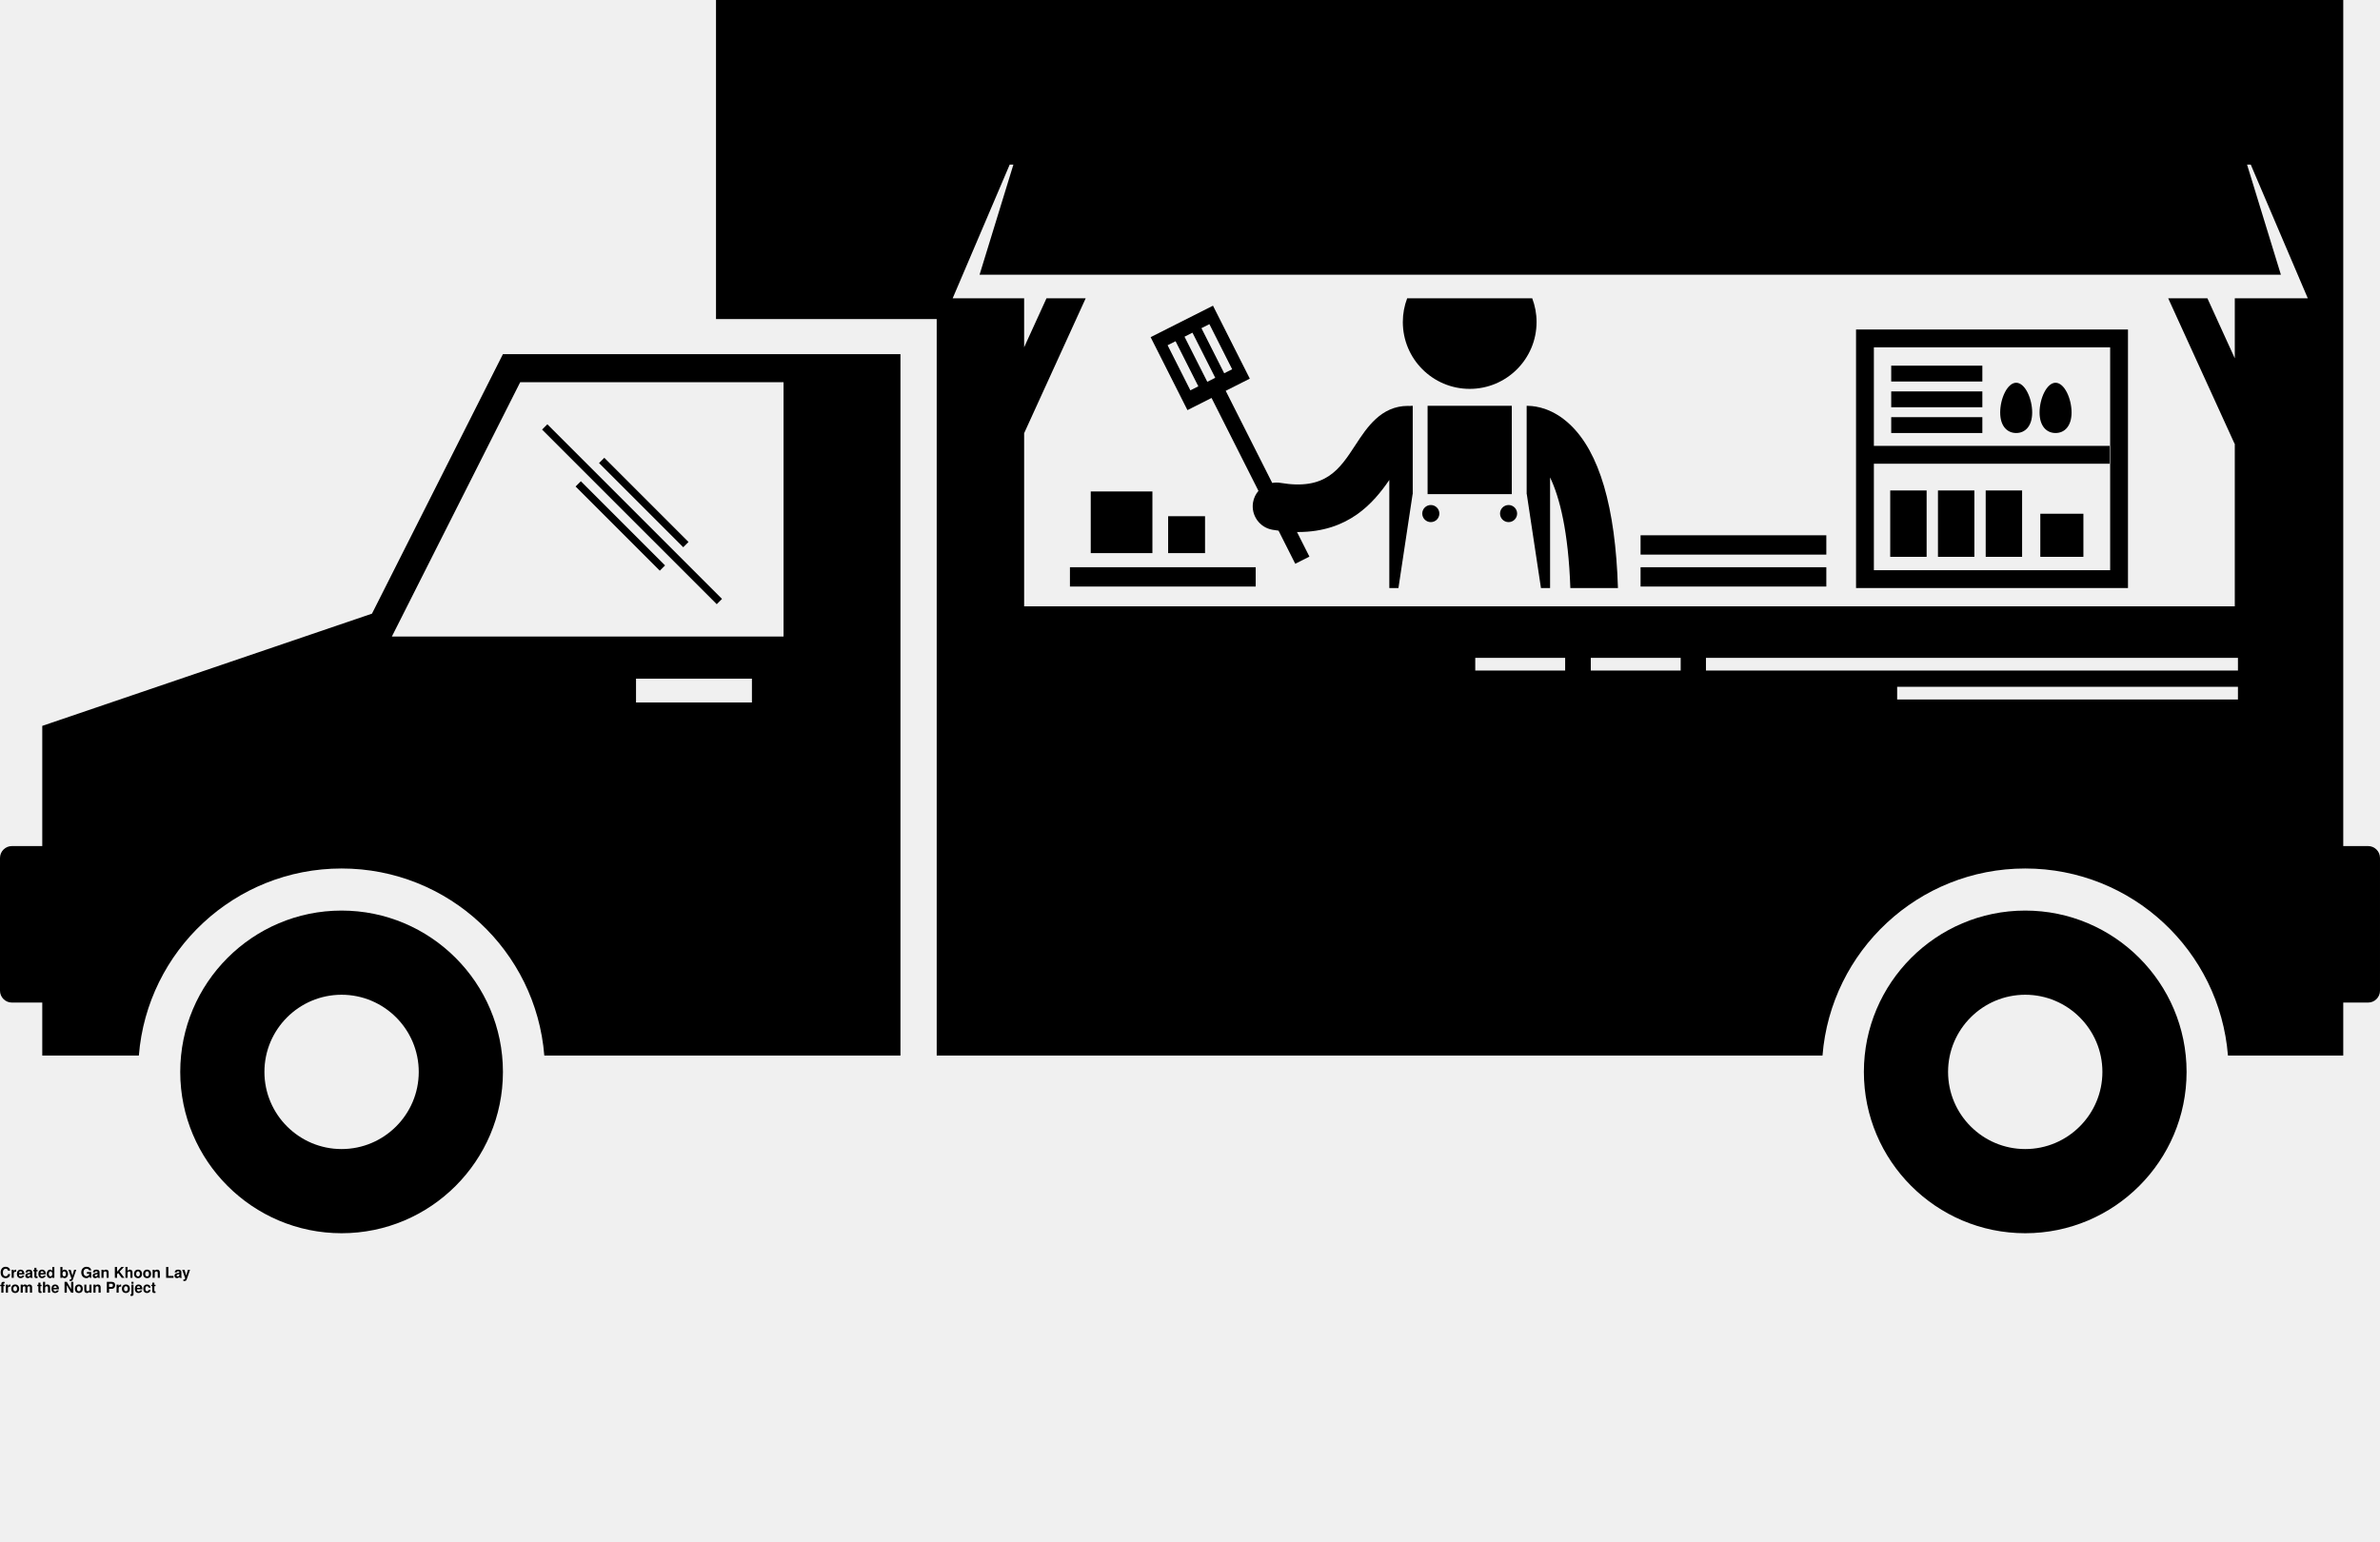
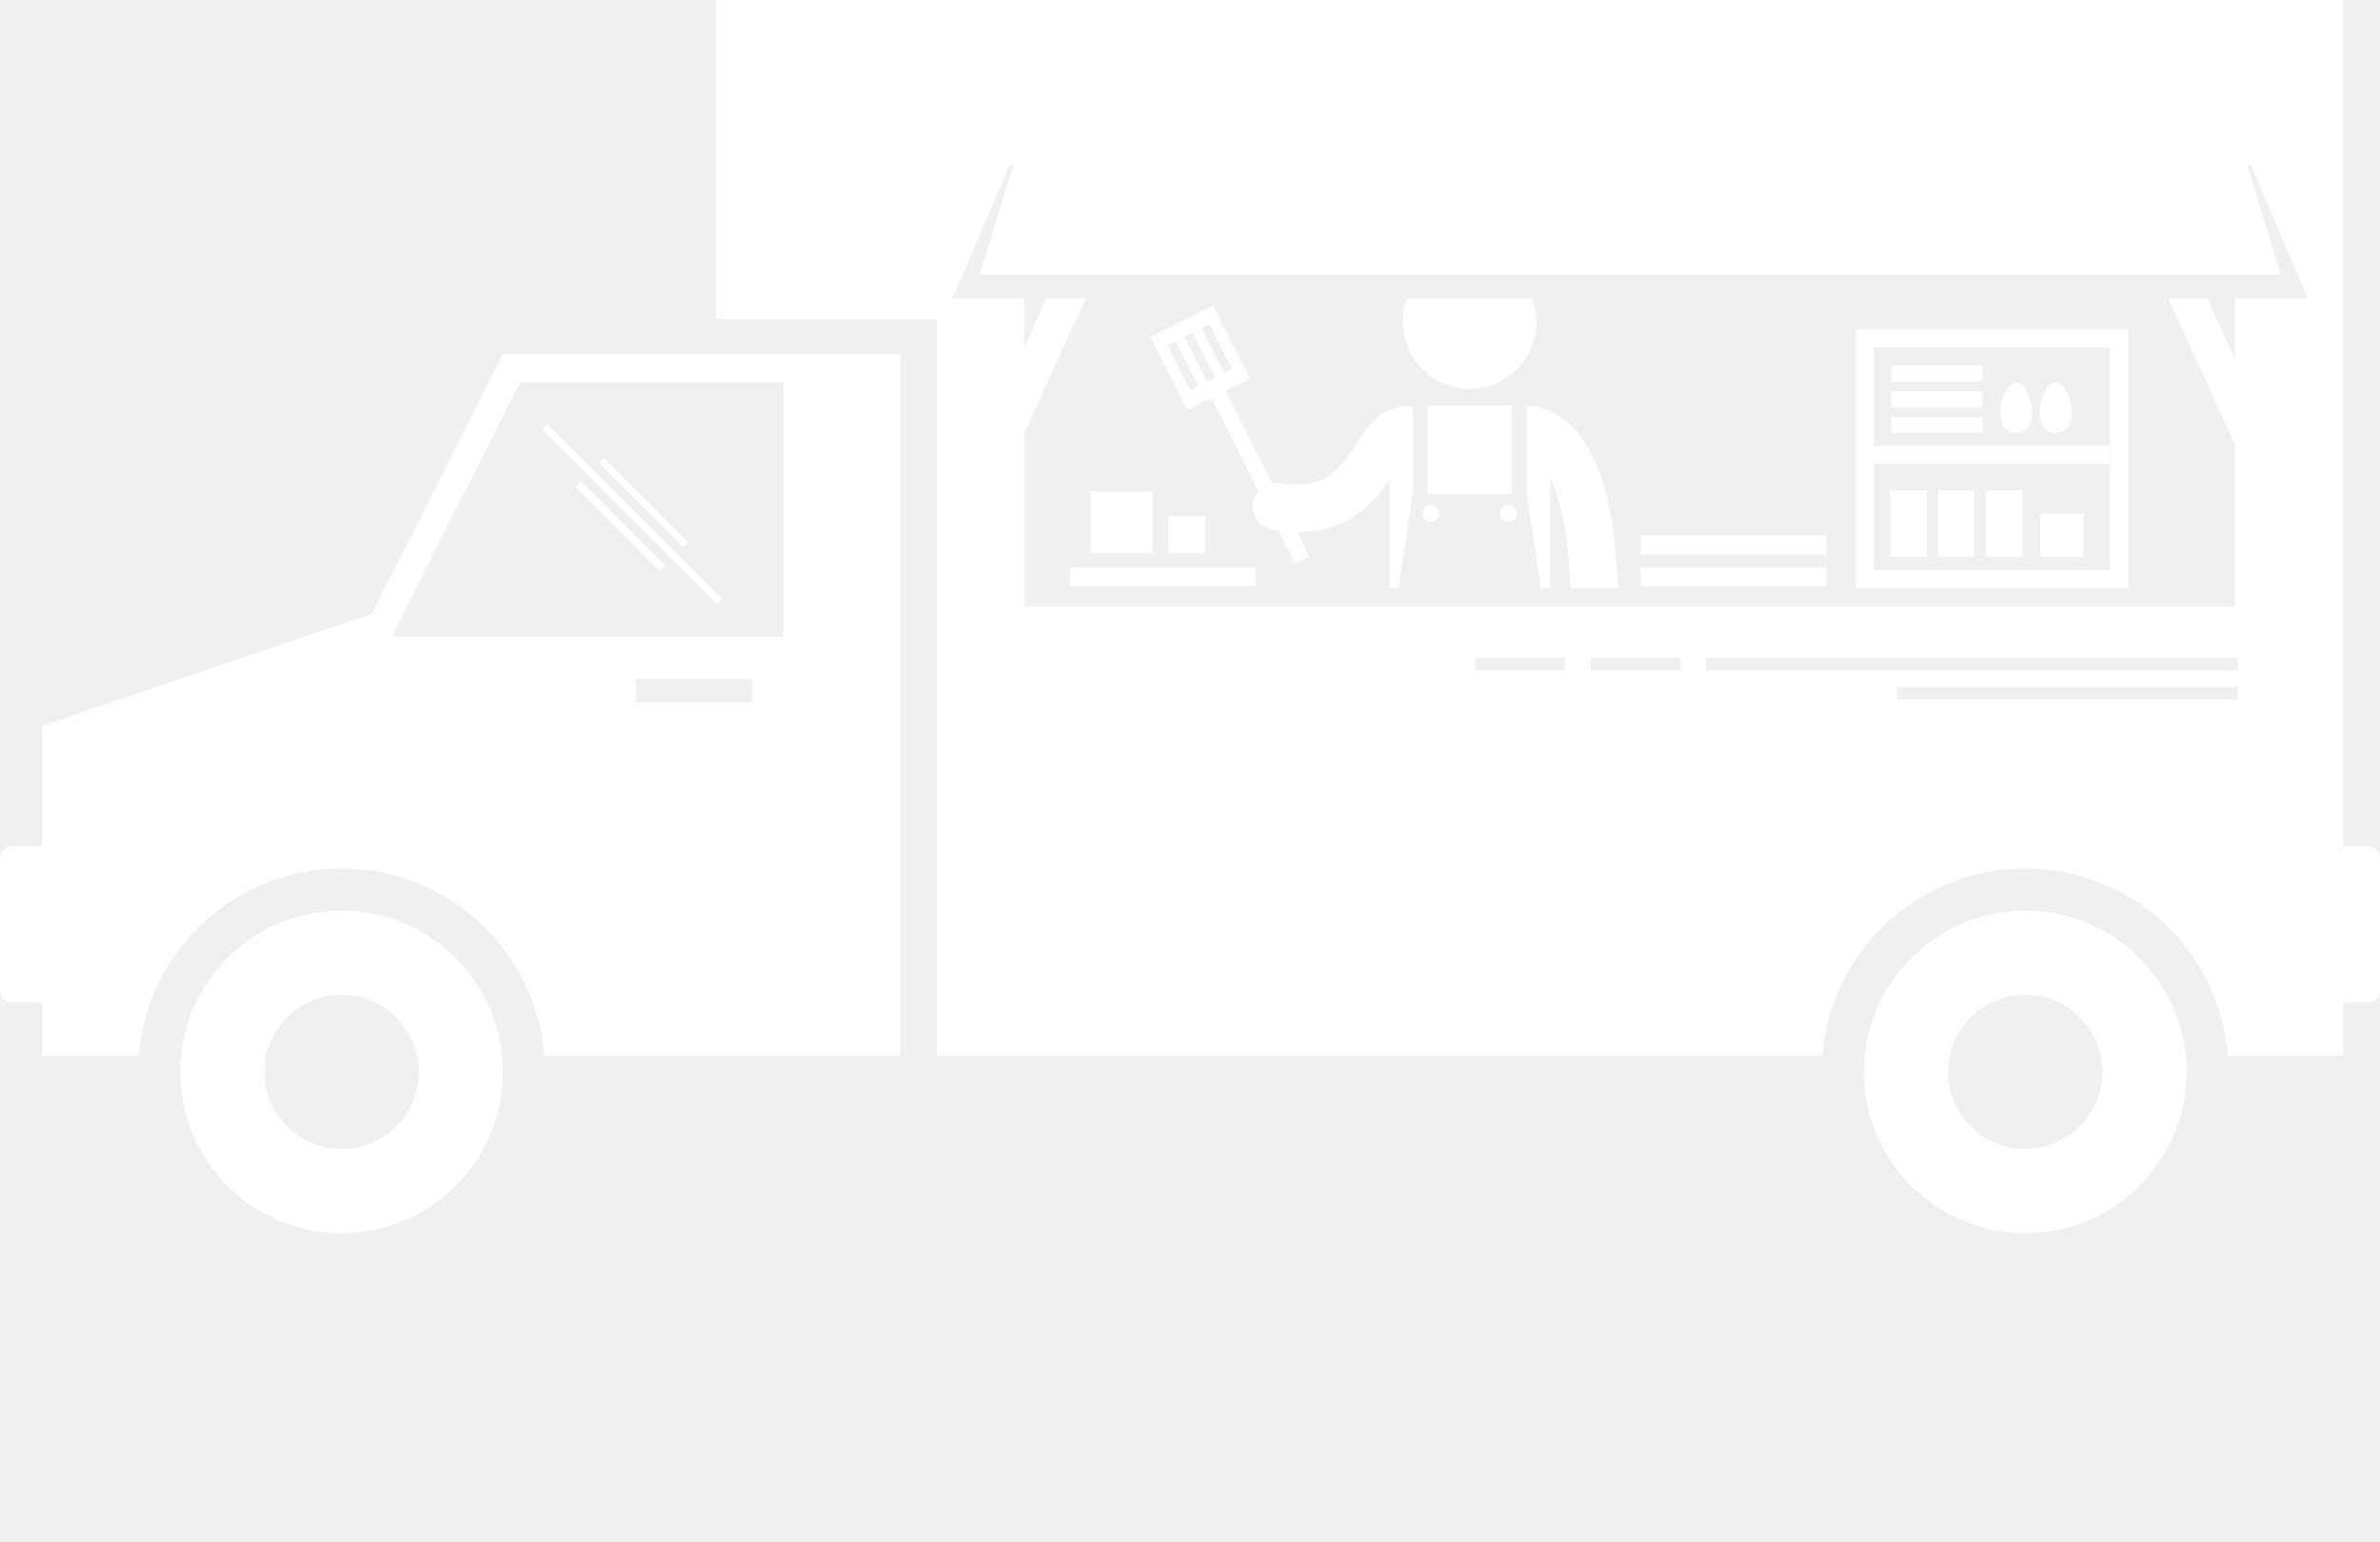
- <svg xmlns="http://www.w3.org/2000/svg" version="1.1" x="0px" y="0px" viewBox="0 0 800.795 518.757" style="enable-background:new 0 0 800.795 415.006;" xml:space="preserve">
+ <svg xmlns="http://www.w3.org/2000/svg" version="1.1" fill="#FFF" x="0px" y="0px" viewBox="0 0 800.795 518.757" style="enable-background:new 0 0 800.795 415.006;" xml:space="preserve">
  <g>
    <path d="M513.672,166.283h0.043l4.768,31.602h3.068v-4.144v-33.088c3.212,6.679,6.17,18.228,6.82,37.232h16.018   c-0.845-27.262-6.255-45.737-16.174-55.057c-5.619-5.28-11.109-6.181-13.92-6.245c-0.157-0.01-0.313-0.024-0.472-0.024h-0.151   V166.283z" />
    <rect x="480.339" y="136.56" width="28.333" height="29.724" />
    <path d="M475.297,166.283h0.042V136.56h-0.151c-0.311,0-0.615,0.023-0.916,0.059c-0.177-0.012-0.354-0.027-0.534-0.027   c-9.077,0-13.836,7.286-17.66,13.14c-5.378,8.232-10.019,15.339-25.243,12.766c-0.947-0.161-1.88-0.139-2.773,0.024l-15.65-31.005   l8.109-4.093l-12.391-24.55l-20.979,10.59l12.391,24.55l8.108-4.093l15.781,31.264c-0.915,1.066-1.567,2.38-1.818,3.866   c-0.737,4.356,2.196,8.485,6.553,9.223c0.688,0.116,1.359,0.214,2.024,0.302l5.623,11.141l4.763-2.404l-4.182-8.286   c0.124,0.001,0.254,0.008,0.377,0.008c16.962-0.001,25.384-9.775,30.691-17.524v32.23v4.144h3.069L475.297,166.283z    M406.921,109.083l7.662,15.176l-2.678,1.352l-7.661-15.176L406.921,109.083z M400.522,131.356l-7.662-15.176l2.679-1.351   l7.66,15.176L400.522,131.356z M398.552,113.309l2.679-1.353l7.66,15.177l-2.677,1.351L398.552,113.309z" />
    <path d="M494.506,130.861c12.426,0,22.5-10.073,22.5-22.5c0-2.81-0.519-5.497-1.46-7.976h-42.08c-0.941,2.48-1.46,5.167-1.46,7.976   C472.006,120.788,482.078,130.861,494.506,130.861z" />
    <circle cx="507.589" cy="172.825" r="2.875" />
    <circle cx="481.422" cy="172.825" r="2.875" />
    <path d="M114.933,306.428c-29.936,0-54.289,24.354-54.289,54.289s24.353,54.289,54.289,54.289s54.289-24.354,54.289-54.289   S144.869,306.428,114.933,306.428z M140.898,360.717c0,14.317-11.648,25.964-25.964,25.964s-25.964-11.648-25.964-25.964   s11.648-25.964,25.964-25.964S140.898,346.401,140.898,360.717z" />
    <path d="M315.172,355.209h298.043c2.808-35.226,32.263-62.944,68.211-62.944s65.404,27.717,68.211,62.944h38.793v-17.824h8.364   c2.2,0,4-1.8,4-4v-44.667c0-2.2-1.8-4-4-4h-8.364v-177.35V92.026V0H240.915v107.368h74.257V355.209z M526.625,225.646h-30.25   v-4.261h30.25V225.646z M565.5,225.646h-30.25v-4.261h30.25V225.646z M574,225.646v-4.261h179v4.261H574z M638.333,235.385v-4.261   H753v4.261H638.333z M751.936,100.385v20.196l-9.213-20.196h-13.19l22.34,48.97l0.063-0.029v48.559v6.167H344.592v-6.167v-52.106   l20.708-45.394h-13.19l-7.519,16.481v-16.481h-24.049l19.195-45h1.24l-11.38,37.049h437.847l-11.38-37.049h1.24l19.195,45H751.936z   " />
    <path d="M716,110.885h-91.5v87H716V110.885z M710,191.885h-79.5v-35.833h79.333v-6H630.5v-33.167H710V191.885z" />
    <rect x="636.333" y="140.385" width="30.667" height="5.333" />
    <rect x="636.333" y="131.718" width="30.667" height="5.333" />
    <rect x="636.333" y="123.052" width="30.667" height="5.333" />
    <rect x="636" y="165.052" width="12.25" height="22.333" />
    <rect x="652.063" y="165.052" width="12.25" height="22.333" />
    <rect x="668.125" y="165.052" width="12.25" height="22.333" />
    <path d="M678.383,145.718c2.973,0,5.383-2.249,5.383-6.92s-2.41-9.996-5.383-9.996S673,134.126,673,138.798   S675.41,145.718,678.383,145.718z" />
    <path d="M691.633,145.718c2.973,0,5.383-2.249,5.383-6.92s-2.41-9.996-5.383-9.996s-5.383,5.325-5.383,9.996   S688.66,145.718,691.633,145.718z" />
    <rect x="552" y="190.885" width="62.5" height="6.5" />
    <rect x="360" y="190.885" width="62.5" height="6.5" />
    <rect x="552" y="180.135" width="62.5" height="6.5" />
    <rect x="207.468" y="156.965" transform="matrix(0.7071 -0.7071 0.7071 0.7071 -64.0227 199.4295)" width="2.508" height="40.064" />
    <rect x="215.358" y="149.074" transform="matrix(0.7071 -0.7071 0.7071 0.7071 -56.1321 202.6979)" width="2.508" height="40.064" />
    <rect x="211.413" y="131.496" transform="matrix(0.7071 -0.7071 0.7071 0.7071 -60.0774 201.0637)" width="2.508" height="83.111" />
    <path d="M681.427,306.428c-29.936,0-54.289,24.354-54.289,54.289s24.353,54.289,54.289,54.289s54.289-24.354,54.289-54.289   S711.363,306.428,681.427,306.428z M707.392,360.717c0,14.317-11.648,25.964-25.964,25.964s-25.964-11.648-25.964-25.964   s11.647-25.964,25.964-25.964S707.392,346.401,707.392,360.717z" />
    <rect x="686.5" y="172.885" width="14.5" height="14.5" />
    <rect x="367" y="165.385" width="20.75" height="20.75" />
    <rect x="393.042" y="173.718" width="12.417" height="12.417" />
    <path d="M4,337.385h10.222v17.824h32.499c2.808-35.226,32.263-62.944,68.211-62.944c35.949,0,65.404,27.717,68.211,62.944h119.833   V119.17H169.221l-44.061,87.334L14.222,244.271v40.448H4c-2.2,0-4,1.8-4,4v44.667C0,335.585,1.8,337.385,4,337.385z M253,236.385   h-39v-8h39V236.385z M175.033,128.612h88.604v85.588L131.852,214.2L175.033,128.612z" />
  </g>
-   <text x="0" y="430.006" fill="#000000" font-size="5px" font-weight="bold" font-family="'Helvetica Neue', Helvetica, Arial-Unicode, Arial, Sans-serif">Created by Gan Khoon Lay</text>
-   <text x="0" y="435.006" fill="#000000" font-size="5px" font-weight="bold" font-family="'Helvetica Neue', Helvetica, Arial-Unicode, Arial, Sans-serif">from the Noun Project</text>
</svg>
